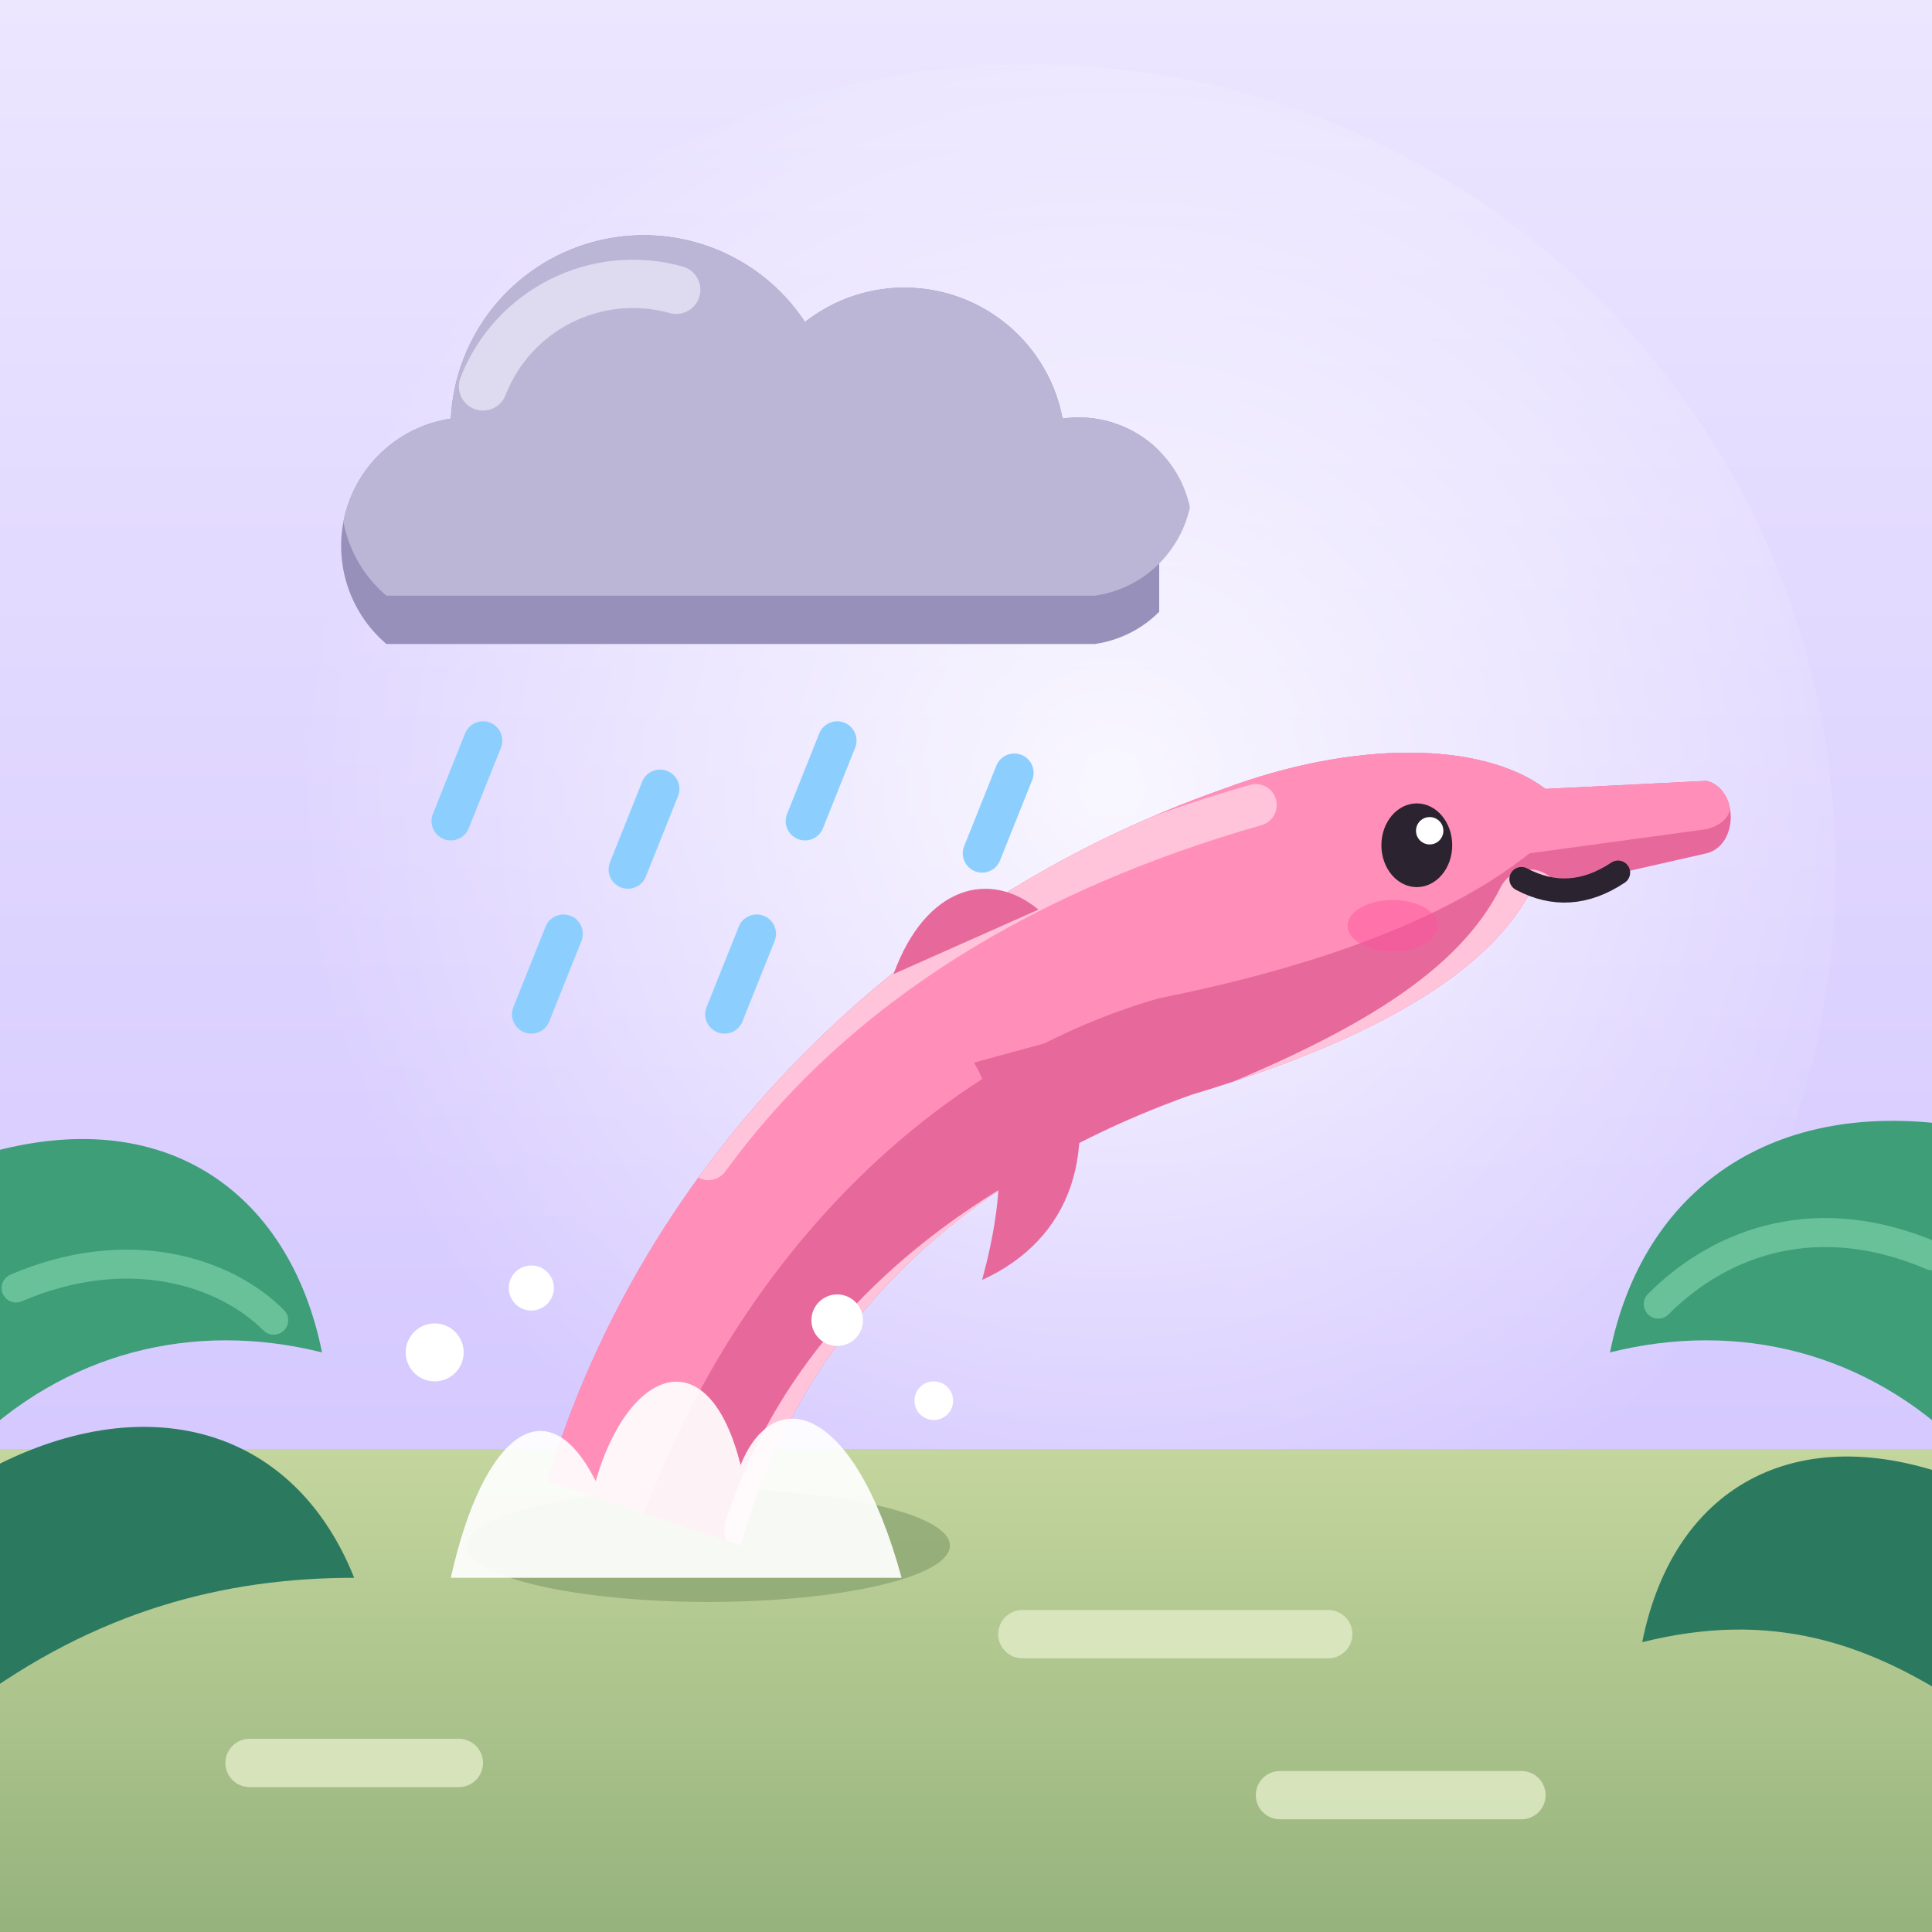
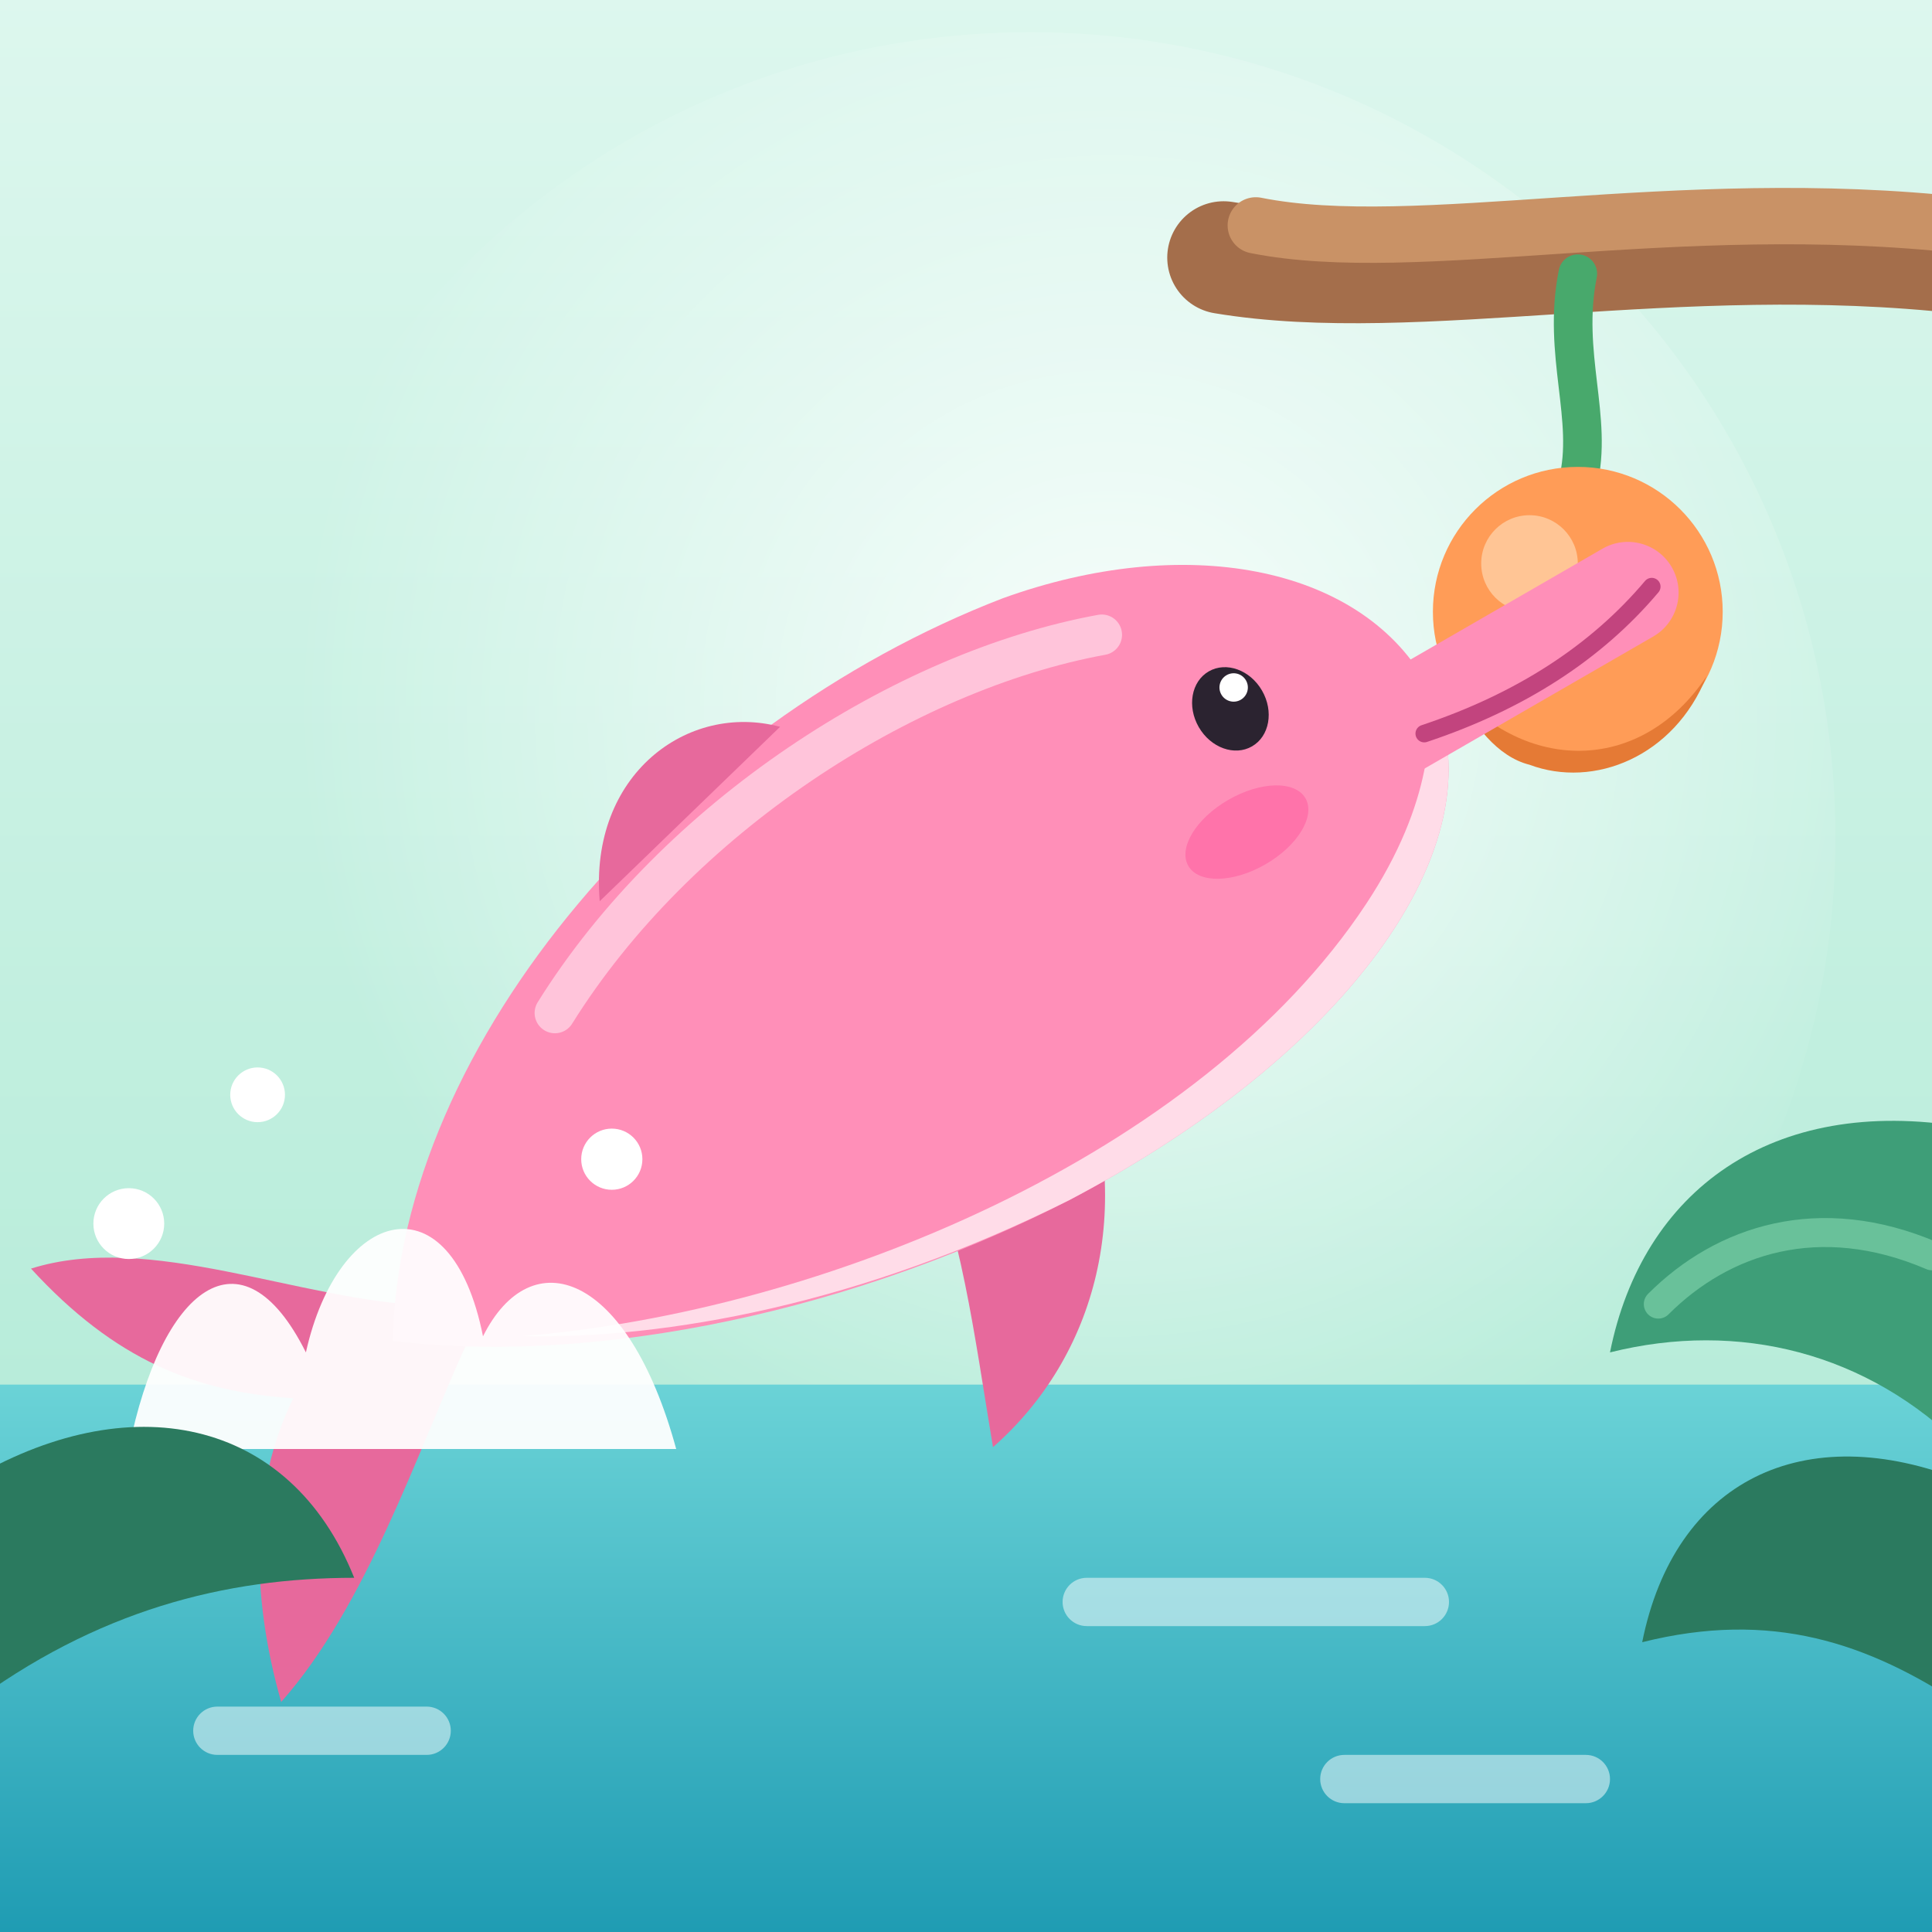
<svg xmlns="http://www.w3.org/2000/svg" viewBox="0 0 120 120">
  <defs>
    <linearGradient id="bg" x1="0" y1="0" x2="0" y2="1">
-       <stop offset="0" stop-color="#ece6ff" />
-       <stop offset="1" stop-color="#cdbfff" />
+       <stop offset="0" stop-color="#ddf7ee" />
+       <stop offset="1" stop-color="#a9e8d2" />
    </linearGradient>
-     <radialGradient id="glow" cx="0.55" cy="0.45" r="0.5">
-       <stop offset="0" stop-color="#fff" stop-opacity="0.8" />
+     <radialGradient id="glow" cx="0.55" cy="0.42" r="0.5">
+       <stop offset="0" stop-color="#fff" stop-opacity="0.85" />
      <stop offset="1" stop-color="#fff" stop-opacity="0" />
    </radialGradient>
-     <linearGradient id="river" x1="0" y1="0" x2="0" y2="1">
-       <stop offset="0" stop-color="#c4d69e" />
-       <stop offset="1" stop-color="#93b07a" />
+     <linearGradient id="river" x1="0" y1="84" x2="0" y2="120" gradientUnits="userSpaceOnUse">
+       <stop offset="0" stop-color="#6fd6d9" />
+       <stop offset="1" stop-color="#1f9cb3" />
    </linearGradient>
-     <clipPath id="cloud">
-       <path d="M24 40a8 8 0 0 1 4-14a12 12 0 0 1 22-6a10 10 0 0 1 16 6a7 7 0 0 1 2 14Z" />
-     </clipPath>
-     <clipPath id="dolphin">
-       <path d="M34 92C40 72 56 56 76 49C84 46 92 46 96 49L106 48.5C108 49 108 52.5 106 53L95 55.5C92 61 84 65 74 68C60 73 50 82 46 96Z" />
-     </clipPath>
  </defs>
  <rect width="120" height="120" fill="url(#bg)" />
-   <circle cx="64" cy="54" r="50" fill="url(#glow)" />
-   <g clip-path="url(#cloud)">
-     <rect x="20" y="14" width="52" height="28" fill="#9790ba" />
-     <path d="M24 37a8 8 0 0 1 4-14a12 12 0 0 1 22-6a10 10 0 0 1 16 6a7 7 0 0 1 2 14Z" fill="#bcb6d6" />
-     <path d="M30 24a10 10 0 0 1 12-6" fill="none" stroke="#dedaf0" stroke-width="3" stroke-linecap="round" />
+   <circle cx="64" cy="52" r="50" fill="url(#glow)" />
+   <path d="M122 16C104 14 88 18 76 16" fill="none" stroke="#a46e4b" stroke-width="7" stroke-linecap="round" />
+   <path d="M122 14C104 12 88 16 78 14" fill="none" stroke="#c99266" stroke-width="3.5" stroke-linecap="round" />
+   <path d="M98 17C97 22 99 26 98 30" fill="none" stroke="#48a96c" stroke-width="2.4" stroke-linecap="round" />
+   <circle cx="98" cy="38" r="9" fill="#ff9c57" />
+   <path d="M90.500 43C95 48 102 48 106 42C104 47 99 49 95 47.500C93 47 91.500 45 90.500 43Z" fill="#e57a35" />
+   <circle cx="95" cy="35" r="3" fill="#ffc595" />
+   <rect y="86" width="120" height="34" fill="url(#river)" />
+   <g fill="#fff" opacity="0.5">
+     <rect x="66" y="98" width="24" height="3" rx="1.5" />
+     <rect x="82" y="109" width="18" height="3" rx="1.5" />
+     <rect x="12" y="106" width="16" height="3" rx="1.5" />
  </g>
-   <g stroke="#8ccfff" stroke-width="2.4" stroke-linecap="round">
-     <path d="M30 46l-2 5M41 49l-2 5M52 46l-2 5M63 48l-2 5M35 58l-2 5M47 58l-2 5M58 60l-2 5" />
+   <g transform="translate(58 60) rotate(-30) scale(0.42)">
+     <path d="M-90 6C-106 -4 -120 -24 -138 -28C-134 -10 -126 0 -114 8C-126 16 -134 30 -138 46C-120 40 -102 24 -88 14Z" fill="#e7699c" />
+     <path d="M12 22C8 46 -8 62 -28 66C-22 50 -16 36 -14 20Z" fill="#e7699c" />
+     <path d="M-97 8C-74 -30 -15 -50 36 -42C64 -37 84 -20 84 0C84 24 50 42 0 40C-40 38 -76 24 -97 8Z" fill="#ff8fb8" />
+     <path d="M-80 17C-40 36 20 44 60 24C76 16 82 6 84 0C84 24 50 42 0 40C-34 38 -62 28 -80 17Z" fill="#ffdce8" />
+     <path d="M-38 -33C-30 -50 -12 -52 -2 -42Z" fill="#e7699c" />
+     <rect x="66" y="-4" width="58" height="15" rx="7.5" fill="#ff8fb8" />
+     <path d="M80 6.5Q102 11 120 4.5" fill="none" stroke="#c2447e" stroke-width="2.6" stroke-linecap="round" />
+     <path d="M-52 -22C-22 -38 18 -40 46 -30" fill="none" stroke="#ffc4da" stroke-width="6" stroke-linecap="round" />
+     <ellipse cx="57" cy="-11" rx="5.4" ry="6.4" fill="#2b2330" />
+     <circle cx="59" cy="-13.5" r="2.1" fill="#fff" />
+     <ellipse cx="50" cy="6" rx="10" ry="5.5" fill="#ff4f9a" opacity="0.45" />
  </g>
-   <rect y="90" width="120" height="32" fill="url(#river)" />
-   <g fill="#e2ecc8" opacity="0.8">
-     <rect x="62" y="100" width="22" height="3" rx="1.5" />
-     <rect x="78" y="110" width="18" height="3" rx="1.5" />
-     <rect x="14" y="108" width="16" height="3" rx="1.5" />
+   <path d="M8 90C10 80 15 76 19 84C21 75 28 73 30 83C33 77 39 79 42 90Z" fill="#fff" opacity="0.94" />
+   <g fill="#fff">
+     <circle cx="8" cy="76" r="2.2" />
+     <circle cx="16" cy="68" r="1.7" />
+     <circle cx="38" cy="72" r="1.9" />
  </g>
-   <ellipse cx="44" cy="96" rx="15" ry="3.5" fill="#7d9a68" opacity="0.6" />
-   <g clip-path="url(#dolphin)">
-     <rect x="30" y="42" width="80" height="58" fill="#e7699c" />
-     <path d="M34 92C40 72 56 56 76 49C84 46 92 46 96 49L106 48.5C108 49 108 51 106 51.5L95 53C90 57 82 60 72 62C58 66 46 78 40 94Z" fill="#ff8fb8" />
-     <path d="M47 95C51 83 61 75 75 70C85 66 92 62 95 56" fill="none" stroke="#ffc4da" stroke-width="4" stroke-linecap="round" />
-     <path d="M44 72C52 61 64 54 78 50" fill="none" stroke="#ffc4da" stroke-width="2.6" stroke-linecap="round" />
-   </g>
-   <path d="M55.5 60.5C57.5 55 61.5 54 64.5 56.5Z" fill="#e7699c" />
-   <path d="M66 64.5C68.5 71.5 66.5 77 61 79.5C62.5 74 62.5 69.5 60.5 66Z" fill="#e7699c" />
-   <ellipse cx="88" cy="52.5" rx="2.2" ry="2.6" fill="#2b2330" />
-   <circle cx="88.8" cy="51.6" r="0.85" fill="#fff" />
-   <path d="M94.5 54.6Q97.5 56.2 100.5 54.2" fill="none" stroke="#2b2330" stroke-width="1.5" stroke-linecap="round" />
-   <ellipse cx="86.5" cy="57.5" rx="2.8" ry="1.6" fill="#ff4f9a" opacity="0.45" />
-   <path d="M28 98C30 89 34 86 37 92C39 85 44 83 46 91C48 86 53 87 56 98Z" fill="#fff" opacity="0.92" />
-   <g fill="#fff">
-     <circle cx="27" cy="84" r="1.8" />
-     <circle cx="33" cy="80" r="1.4" />
-     <circle cx="52" cy="82" r="1.6" />
-     <circle cx="58" cy="87" r="1.2" />
-   </g>
-   <path d="M-2 72C10 68 18 74 20 84C12 82 4 84 -2 90Z" fill="#3e9e78" />
  <path d="M-2 92C8 86 18 88 22 98C14 98 6 100 -2 106Z" fill="#2b7a5f" />
  <path d="M122 70C110 68 102 74 100 84C108 82 116 84 122 90Z" fill="#3e9e78" />
  <path d="M122 92C112 88 104 92 102 102C110 100 116 102 122 106Z" fill="#2b7a5f" />
-   <path d="M1 80C8 77 14 79 17 82M120 78C113 75 107 77 103 81" fill="none" stroke="#69c19a" stroke-width="1.8" stroke-linecap="round" />
+   <path d="M120 78C113 75 107 77 103 81" fill="none" stroke="#69c19a" stroke-width="1.8" stroke-linecap="round" />
</svg>
